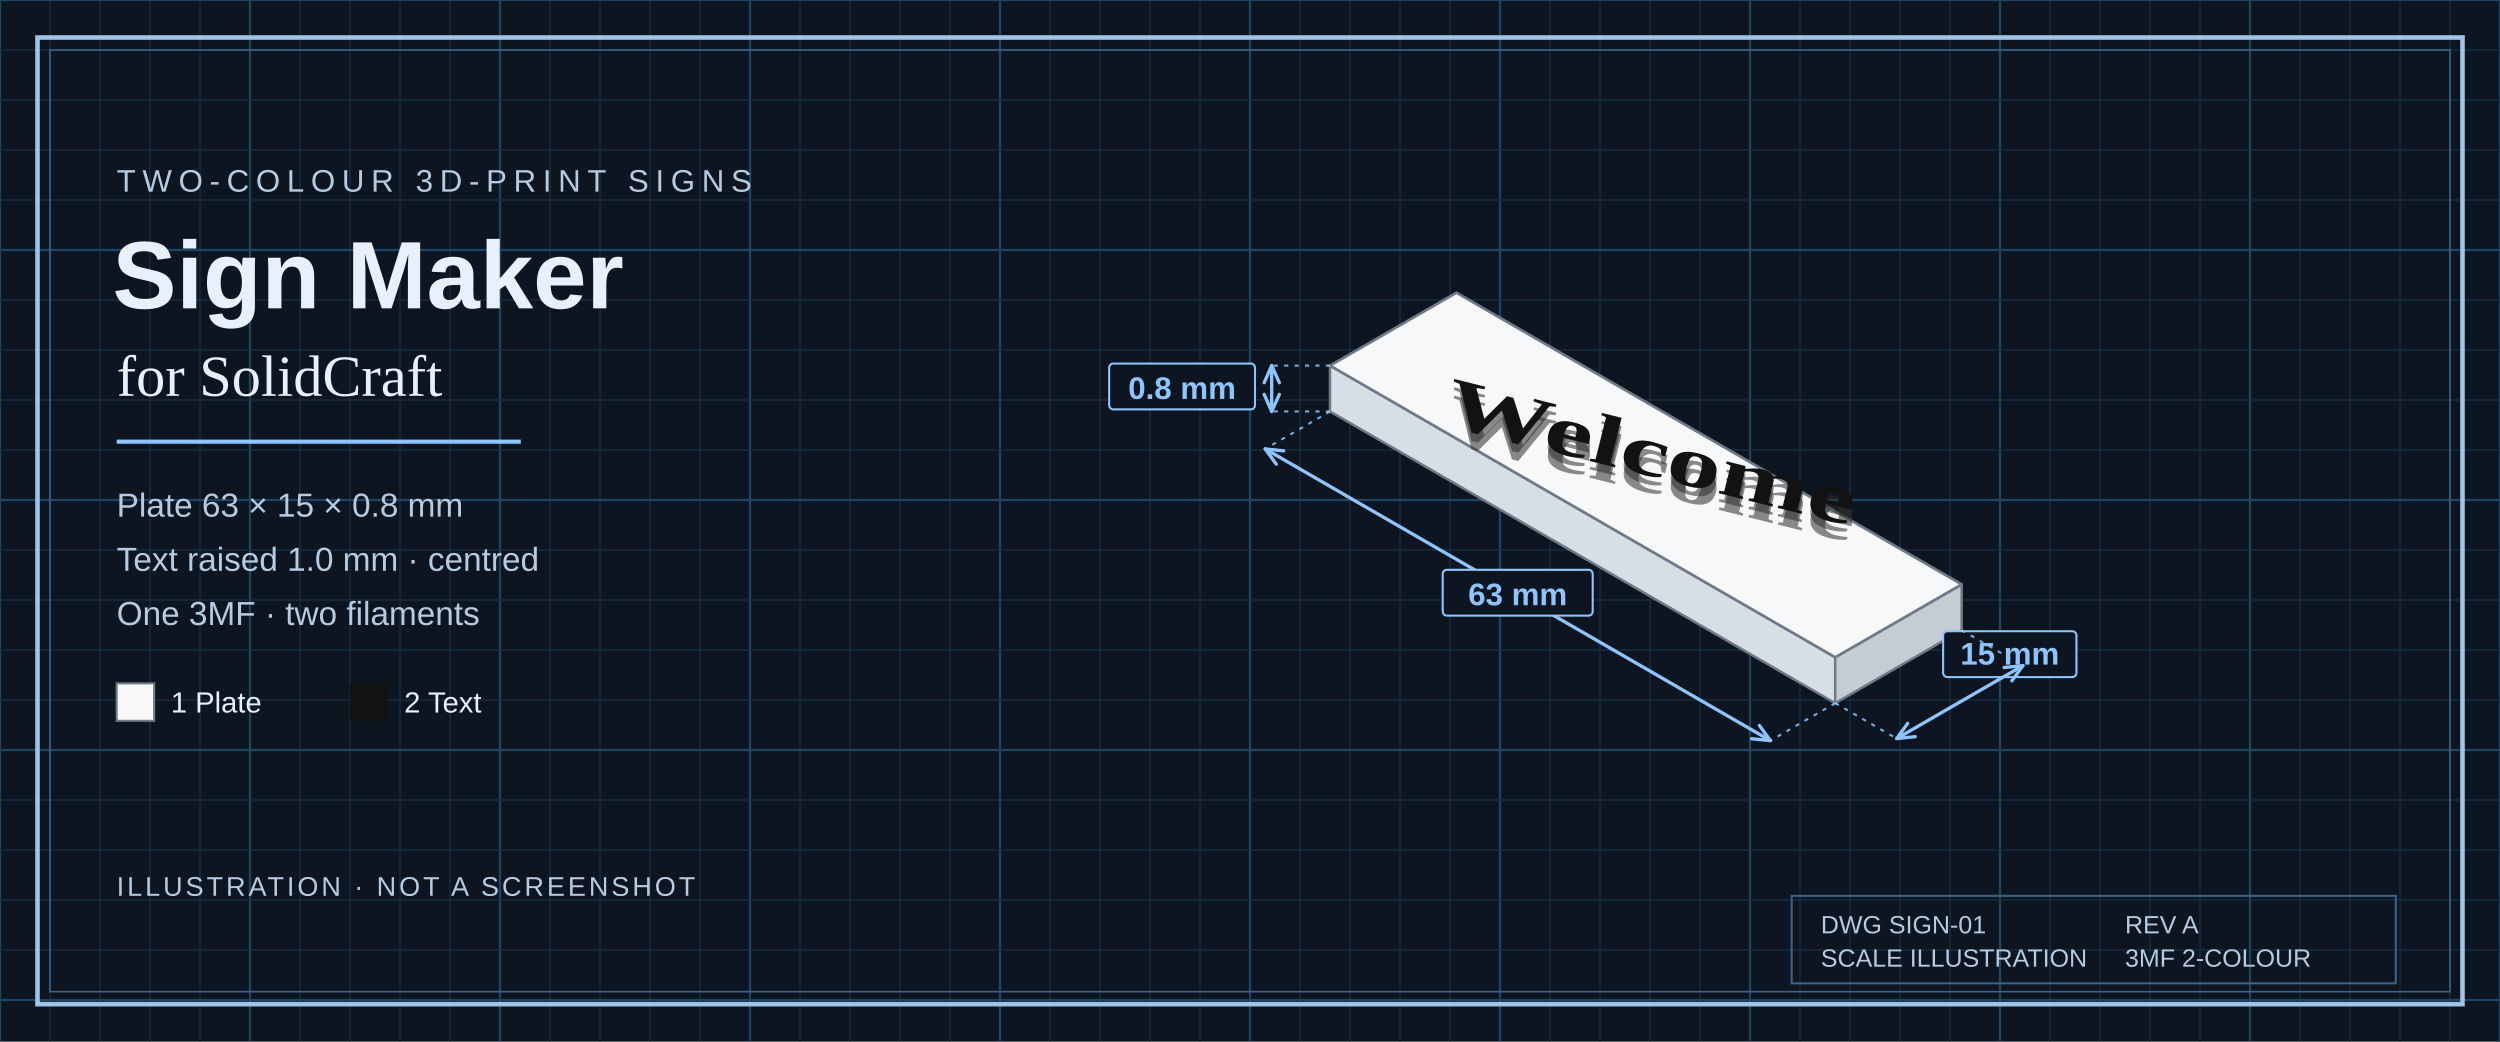
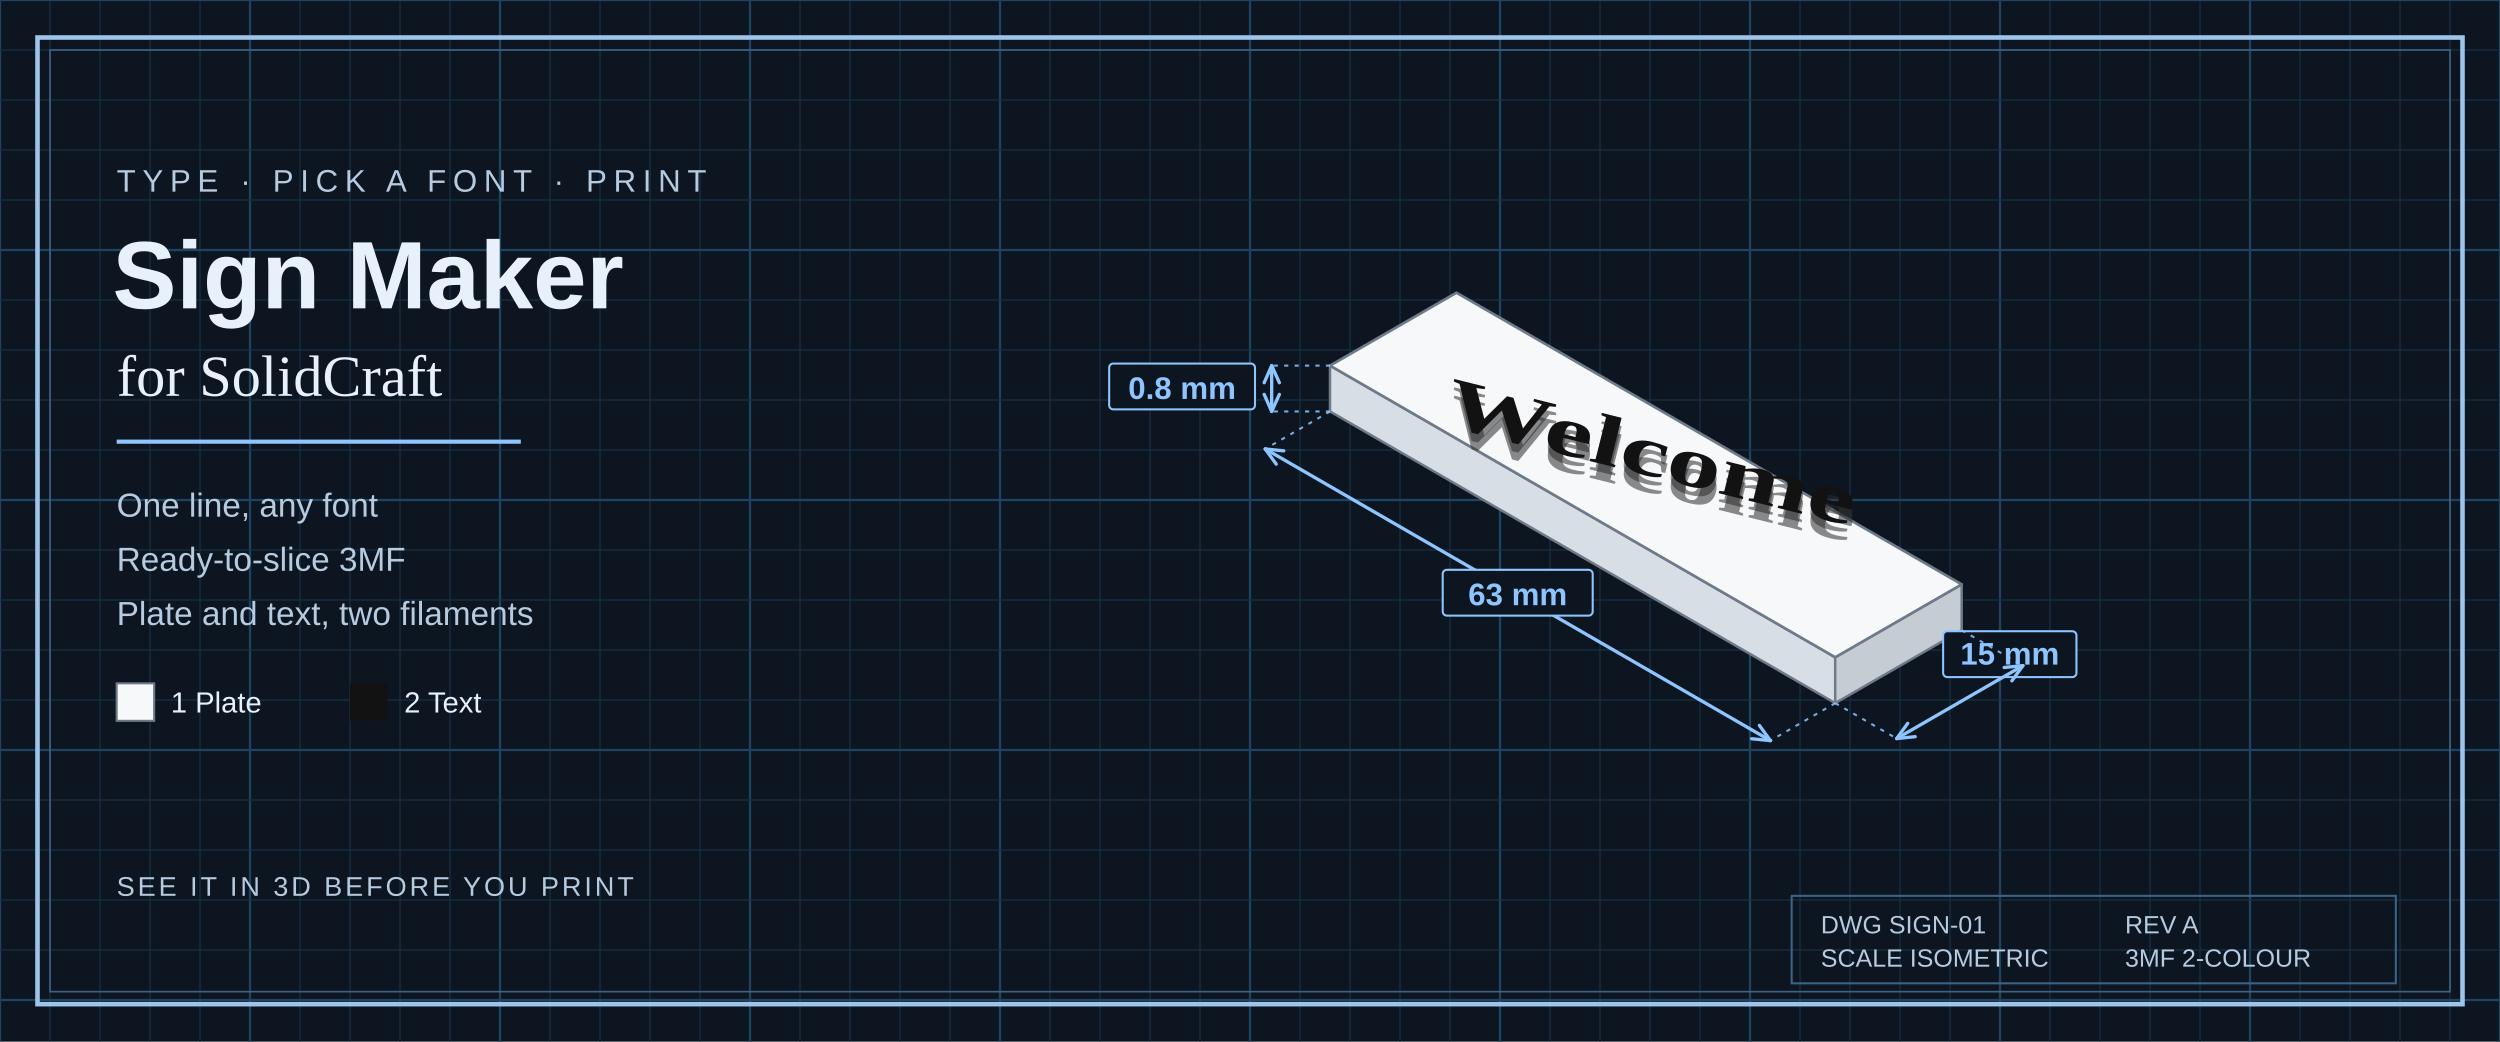
<svg xmlns="http://www.w3.org/2000/svg" viewBox="0 0 1200 500" width="1200" height="500" role="img" aria-label="Illustration: Sign Maker for SolidCraft, an isometric two-colour sign reading Welcome">
  <rect width="1200" height="500" fill="#0c1520" />
  <line x1="0" y1="0" x2="0" y2="500" stroke="#1e4462" stroke-width="1.1" />
  <line x1="24" y1="0" x2="24" y2="500" stroke="#163044" stroke-width="0.6" />
  <line x1="48" y1="0" x2="48" y2="500" stroke="#163044" stroke-width="0.6" />
  <line x1="72" y1="0" x2="72" y2="500" stroke="#163044" stroke-width="0.6" />
  <line x1="96" y1="0" x2="96" y2="500" stroke="#163044" stroke-width="0.6" />
  <line x1="120" y1="0" x2="120" y2="500" stroke="#1e4462" stroke-width="1.1" />
  <line x1="144" y1="0" x2="144" y2="500" stroke="#163044" stroke-width="0.6" />
  <line x1="168" y1="0" x2="168" y2="500" stroke="#163044" stroke-width="0.6" />
  <line x1="192" y1="0" x2="192" y2="500" stroke="#163044" stroke-width="0.6" />
  <line x1="216" y1="0" x2="216" y2="500" stroke="#163044" stroke-width="0.6" />
  <line x1="240" y1="0" x2="240" y2="500" stroke="#1e4462" stroke-width="1.1" />
  <line x1="264" y1="0" x2="264" y2="500" stroke="#163044" stroke-width="0.6" />
  <line x1="288" y1="0" x2="288" y2="500" stroke="#163044" stroke-width="0.6" />
  <line x1="312" y1="0" x2="312" y2="500" stroke="#163044" stroke-width="0.6" />
  <line x1="336" y1="0" x2="336" y2="500" stroke="#163044" stroke-width="0.6" />
  <line x1="360" y1="0" x2="360" y2="500" stroke="#1e4462" stroke-width="1.1" />
  <line x1="384" y1="0" x2="384" y2="500" stroke="#163044" stroke-width="0.6" />
  <line x1="408" y1="0" x2="408" y2="500" stroke="#163044" stroke-width="0.6" />
  <line x1="432" y1="0" x2="432" y2="500" stroke="#163044" stroke-width="0.6" />
  <line x1="456" y1="0" x2="456" y2="500" stroke="#163044" stroke-width="0.6" />
  <line x1="480" y1="0" x2="480" y2="500" stroke="#1e4462" stroke-width="1.1" />
  <line x1="504" y1="0" x2="504" y2="500" stroke="#163044" stroke-width="0.6" />
  <line x1="528" y1="0" x2="528" y2="500" stroke="#163044" stroke-width="0.6" />
  <line x1="552" y1="0" x2="552" y2="500" stroke="#163044" stroke-width="0.6" />
  <line x1="576" y1="0" x2="576" y2="500" stroke="#163044" stroke-width="0.6" />
  <line x1="600" y1="0" x2="600" y2="500" stroke="#1e4462" stroke-width="1.1" />
  <line x1="624" y1="0" x2="624" y2="500" stroke="#163044" stroke-width="0.6" />
  <line x1="648" y1="0" x2="648" y2="500" stroke="#163044" stroke-width="0.6" />
  <line x1="672" y1="0" x2="672" y2="500" stroke="#163044" stroke-width="0.6" />
  <line x1="696" y1="0" x2="696" y2="500" stroke="#163044" stroke-width="0.6" />
  <line x1="720" y1="0" x2="720" y2="500" stroke="#1e4462" stroke-width="1.1" />
  <line x1="744" y1="0" x2="744" y2="500" stroke="#163044" stroke-width="0.6" />
  <line x1="768" y1="0" x2="768" y2="500" stroke="#163044" stroke-width="0.6" />
  <line x1="792" y1="0" x2="792" y2="500" stroke="#163044" stroke-width="0.6" />
  <line x1="816" y1="0" x2="816" y2="500" stroke="#163044" stroke-width="0.6" />
  <line x1="840" y1="0" x2="840" y2="500" stroke="#1e4462" stroke-width="1.1" />
  <line x1="864" y1="0" x2="864" y2="500" stroke="#163044" stroke-width="0.6" />
  <line x1="888" y1="0" x2="888" y2="500" stroke="#163044" stroke-width="0.6" />
  <line x1="912" y1="0" x2="912" y2="500" stroke="#163044" stroke-width="0.6" />
  <line x1="936" y1="0" x2="936" y2="500" stroke="#163044" stroke-width="0.6" />
  <line x1="960" y1="0" x2="960" y2="500" stroke="#1e4462" stroke-width="1.1" />
  <line x1="984" y1="0" x2="984" y2="500" stroke="#163044" stroke-width="0.6" />
  <line x1="1008" y1="0" x2="1008" y2="500" stroke="#163044" stroke-width="0.6" />
  <line x1="1032" y1="0" x2="1032" y2="500" stroke="#163044" stroke-width="0.6" />
  <line x1="1056" y1="0" x2="1056" y2="500" stroke="#163044" stroke-width="0.6" />
  <line x1="1080" y1="0" x2="1080" y2="500" stroke="#1e4462" stroke-width="1.1" />
  <line x1="1104" y1="0" x2="1104" y2="500" stroke="#163044" stroke-width="0.6" />
  <line x1="1128" y1="0" x2="1128" y2="500" stroke="#163044" stroke-width="0.6" />
  <line x1="1152" y1="0" x2="1152" y2="500" stroke="#163044" stroke-width="0.6" />
  <line x1="1176" y1="0" x2="1176" y2="500" stroke="#163044" stroke-width="0.6" />
  <line x1="1200" y1="0" x2="1200" y2="500" stroke="#1e4462" stroke-width="1.1" />
  <line x1="0" y1="0" x2="1200" y2="0" stroke="#1e4462" stroke-width="1.1" />
  <line x1="0" y1="24" x2="1200" y2="24" stroke="#163044" stroke-width="0.6" />
  <line x1="0" y1="48" x2="1200" y2="48" stroke="#163044" stroke-width="0.6" />
  <line x1="0" y1="72" x2="1200" y2="72" stroke="#163044" stroke-width="0.6" />
  <line x1="0" y1="96" x2="1200" y2="96" stroke="#163044" stroke-width="0.6" />
  <line x1="0" y1="120" x2="1200" y2="120" stroke="#1e4462" stroke-width="1.1" />
  <line x1="0" y1="144" x2="1200" y2="144" stroke="#163044" stroke-width="0.6" />
  <line x1="0" y1="168" x2="1200" y2="168" stroke="#163044" stroke-width="0.6" />
  <line x1="0" y1="192" x2="1200" y2="192" stroke="#163044" stroke-width="0.6" />
  <line x1="0" y1="216" x2="1200" y2="216" stroke="#163044" stroke-width="0.6" />
  <line x1="0" y1="240" x2="1200" y2="240" stroke="#1e4462" stroke-width="1.1" />
  <line x1="0" y1="264" x2="1200" y2="264" stroke="#163044" stroke-width="0.6" />
  <line x1="0" y1="288" x2="1200" y2="288" stroke="#163044" stroke-width="0.6" />
  <line x1="0" y1="312" x2="1200" y2="312" stroke="#163044" stroke-width="0.6" />
  <line x1="0" y1="336" x2="1200" y2="336" stroke="#163044" stroke-width="0.6" />
  <line x1="0" y1="360" x2="1200" y2="360" stroke="#1e4462" stroke-width="1.1" />
  <line x1="0" y1="384" x2="1200" y2="384" stroke="#163044" stroke-width="0.6" />
  <line x1="0" y1="408" x2="1200" y2="408" stroke="#163044" stroke-width="0.6" />
  <line x1="0" y1="432" x2="1200" y2="432" stroke="#163044" stroke-width="0.6" />
  <line x1="0" y1="456" x2="1200" y2="456" stroke="#163044" stroke-width="0.6" />
  <line x1="0" y1="480" x2="1200" y2="480" stroke="#1e4462" stroke-width="1.1" />
  <rect x="18" y="18" width="1164" height="464" fill="none" stroke="#9ec4ea" stroke-width="2.2" />
  <rect x="24" y="24" width="1152" height="452" fill="none" stroke="#3d6284" stroke-width="0.8" />
-   <text x="56" y="92" fill="#b7cbe0" font-family="Segoe UI, Liberation Sans, DejaVu Sans, sans-serif" font-size="15" letter-spacing="3.2">TWO-COLOUR 3D-PRINT SIGNS</text>
+   <text x="56" y="92" fill="#b7cbe0" font-family="Segoe UI, Liberation Sans, DejaVu Sans, sans-serif" font-size="15" letter-spacing="3.2">TYPE  ·  PICK A FONT  ·  PRINT</text>
  <text x="54" y="148" fill="#e8f1fb" font-family="Segoe UI, Liberation Sans, DejaVu Sans, sans-serif" font-size="46" font-weight="700">Sign Maker</text>
  <text x="56" y="190" fill="#e8f1fb" font-family="Georgia, Liberation Serif, Times New Roman, serif" font-size="28">for SolidCraft</text>
  <line x1="56" y1="212" x2="250" y2="212" stroke="#8ec5ff" stroke-width="2" />
-   <text x="56" y="248" fill="#b7cbe0" font-family="Segoe UI, Liberation Sans, DejaVu Sans, sans-serif" font-size="16">Plate 63 × 15 × 0.8 mm</text>
-   <text x="56" y="274" fill="#b7cbe0" font-family="Segoe UI, Liberation Sans, DejaVu Sans, sans-serif" font-size="16">Text raised 1.0 mm · centred</text>
-   <text x="56" y="300" fill="#b7cbe0" font-family="Segoe UI, Liberation Sans, DejaVu Sans, sans-serif" font-size="16">One 3MF · two filaments</text>
+   <text x="56" y="248" fill="#b7cbe0" font-family="Segoe UI, Liberation Sans, DejaVu Sans, sans-serif" font-size="16">One line, any font</text>
+   <text x="56" y="274" fill="#b7cbe0" font-family="Segoe UI, Liberation Sans, DejaVu Sans, sans-serif" font-size="16">Ready-to-slice 3MF</text>
+   <text x="56" y="300" fill="#b7cbe0" font-family="Segoe UI, Liberation Sans, DejaVu Sans, sans-serif" font-size="16">Plate and text, two filaments</text>
  <rect x="56" y="328" width="18" height="18" fill="#f7f8fa" stroke="#6e7a88" />
  <text x="82" y="342" fill="#e8f1fb" font-family="Segoe UI, Liberation Sans, DejaVu Sans, sans-serif" font-size="14">1  Plate</text>
  <rect x="168" y="328" width="18" height="18" fill="#121212" />
  <text x="194" y="342" fill="#e8f1fb" font-family="Segoe UI, Liberation Sans, DejaVu Sans, sans-serif" font-size="14">2  Text</text>
-   <text x="56" y="430" fill="#b7cbe0" font-family="Segoe UI, Liberation Sans, DejaVu Sans, sans-serif" font-size="13" letter-spacing="1.4">ILLUSTRATION  ·  NOT A SCREENSHOT</text>
+   <text x="56" y="430" fill="#b7cbe0" font-family="Segoe UI, Liberation Sans, DejaVu Sans, sans-serif" font-size="13" letter-spacing="1.4">SEE IT IN 3D BEFORE YOU PRINT</text>
  <polygon points="638.4,197.5 880.9,337.5 880.9,315.5 638.4,175.5" fill="#d8dee6" stroke="#6e7a88" stroke-width="1.2" stroke-linejoin="round" />
  <polygon points="941.6,302.5 880.9,337.5 880.9,315.5 941.6,280.5" fill="#c5ccd4" stroke="#6e7a88" stroke-width="1.2" stroke-linejoin="round" />
  <polygon points="699.1,140.5 941.6,280.5 880.9,315.5 638.4,175.5" fill="#f7f8fa" stroke="#6e7a88" stroke-width="1.3" stroke-linejoin="round" />
  <g transform="translate(790.0,228.0)">
    <g transform="translate(0,8)" opacity="0.55">
      <text transform="rotate(14) scale(1,0.66)" text-anchor="middle" font-family="Georgia, 'Liberation Serif', 'Times New Roman', serif" font-size="52" font-weight="700" fill="#2c2c2c">Welcome</text>
    </g>
    <g transform="translate(0,4)" opacity="0.55">
      <text transform="rotate(14) scale(1,0.66)" text-anchor="middle" font-family="Georgia, 'Liberation Serif', 'Times New Roman', serif" font-size="52" font-weight="700" fill="#2c2c2c">Welcome</text>
    </g>
    <g transform="translate(0,0)">
      <text transform="rotate(14) scale(1,0.66)" text-anchor="middle" font-family="Georgia, 'Liberation Serif', 'Times New Roman', serif" font-size="52" font-weight="700" fill="#121212">Welcome</text>
    </g>
  </g>
  <line x1="638.4" y1="197.5" x2="607.3" y2="215.5" stroke="#8ec5ff" stroke-width="1" stroke-dasharray="2 3" opacity="0.85" />
  <line x1="880.9" y1="337.5" x2="849.8" y2="355.5" stroke="#8ec5ff" stroke-width="1" stroke-dasharray="2 3" opacity="0.85" />
  <line x1="607.3" y1="215.5" x2="849.8" y2="355.5" stroke="#8ec5ff" stroke-width="1.6" />
  <line x1="607.3" y1="215.5" x2="612.6" y2="222.8" stroke="#8ec5ff" stroke-width="1.6" stroke-linecap="round" />
  <line x1="607.3" y1="215.5" x2="616.2" y2="216.4" stroke="#8ec5ff" stroke-width="1.6" stroke-linecap="round" />
  <line x1="849.8" y1="355.5" x2="844.5" y2="348.2" stroke="#8ec5ff" stroke-width="1.6" stroke-linecap="round" />
  <line x1="849.8" y1="355.5" x2="840.8" y2="354.6" stroke="#8ec5ff" stroke-width="1.6" stroke-linecap="round" />
  <g font-family="Segoe UI, Liberation Sans, DejaVu Sans, sans-serif" font-size="15" font-weight="700" fill="#8ec5ff">
    <rect x="692.5" y="273.5" width="72" height="22" rx="2" fill="#0c1520" stroke="#8ec5ff" stroke-width="1" />
    <text x="728.5" y="290.5" text-anchor="middle">63 mm</text>
    <rect x="932.7" y="303.0" width="64" height="22" rx="2" fill="#0c1520" stroke="#8ec5ff" stroke-width="1" />
    <text x="964.7" y="319.0" text-anchor="middle">15 mm</text>
    <rect x="532.4" y="174.5" width="70" height="22" rx="2" fill="#0c1520" stroke="#8ec5ff" stroke-width="1" />
    <text x="567.4" y="191.5" text-anchor="middle">0.8 mm</text>
  </g>
  <line x1="638.4" y1="197.5" x2="610.4" y2="197.5" stroke="#8ec5ff" stroke-width="1" stroke-dasharray="2 3" opacity="0.85" />
  <line x1="638.4" y1="175.5" x2="610.4" y2="175.5" stroke="#8ec5ff" stroke-width="1" stroke-dasharray="2 3" opacity="0.85" />
  <line x1="610.4" y1="197.5" x2="610.4" y2="175.5" stroke="#8ec5ff" stroke-width="1.6" />
  <line x1="610.4" y1="197.5" x2="614.1" y2="189.3" stroke="#8ec5ff" stroke-width="1.6" stroke-linecap="round" />
  <line x1="610.4" y1="197.5" x2="606.8" y2="189.3" stroke="#8ec5ff" stroke-width="1.6" stroke-linecap="round" />
  <line x1="610.4" y1="175.5" x2="606.8" y2="183.7" stroke="#8ec5ff" stroke-width="1.6" stroke-linecap="round" />
  <line x1="610.4" y1="175.5" x2="614.1" y2="183.7" stroke="#8ec5ff" stroke-width="1.6" stroke-linecap="round" />
  <line x1="941.6" y1="302.5" x2="971.0" y2="319.5" stroke="#8ec5ff" stroke-width="1" stroke-dasharray="2 3" opacity="0.85" />
  <line x1="880.9" y1="337.5" x2="910.4" y2="354.5" stroke="#8ec5ff" stroke-width="1" stroke-dasharray="2 3" opacity="0.85" />
  <line x1="971.0" y1="319.5" x2="910.4" y2="354.5" stroke="#8ec5ff" stroke-width="1.6" />
  <line x1="971.0" y1="319.5" x2="962.0" y2="320.4" stroke="#8ec5ff" stroke-width="1.6" stroke-linecap="round" />
  <line x1="971.0" y1="319.5" x2="965.7" y2="326.8" stroke="#8ec5ff" stroke-width="1.6" stroke-linecap="round" />
  <line x1="910.4" y1="354.5" x2="919.3" y2="353.6" stroke="#8ec5ff" stroke-width="1.6" stroke-linecap="round" />
  <line x1="910.4" y1="354.5" x2="915.7" y2="347.2" stroke="#8ec5ff" stroke-width="1.6" stroke-linecap="round" />
  <g font-family="Segoe UI, Liberation Sans, DejaVu Sans, sans-serif" font-size="12" fill="#b7cbe0">
    <rect x="860" y="430" width="290" height="42" fill="none" stroke="#3d6284" />
    <text x="874" y="448">DWG  SIGN-01</text>
-     <text x="874" y="464">SCALE  ILLUSTRATION</text>
+     <text x="874" y="464">SCALE  ISOMETRIC</text>
    <text x="1020" y="448">REV  A</text>
    <text x="1020" y="464">3MF  2-COLOUR</text>
  </g>
</svg>
